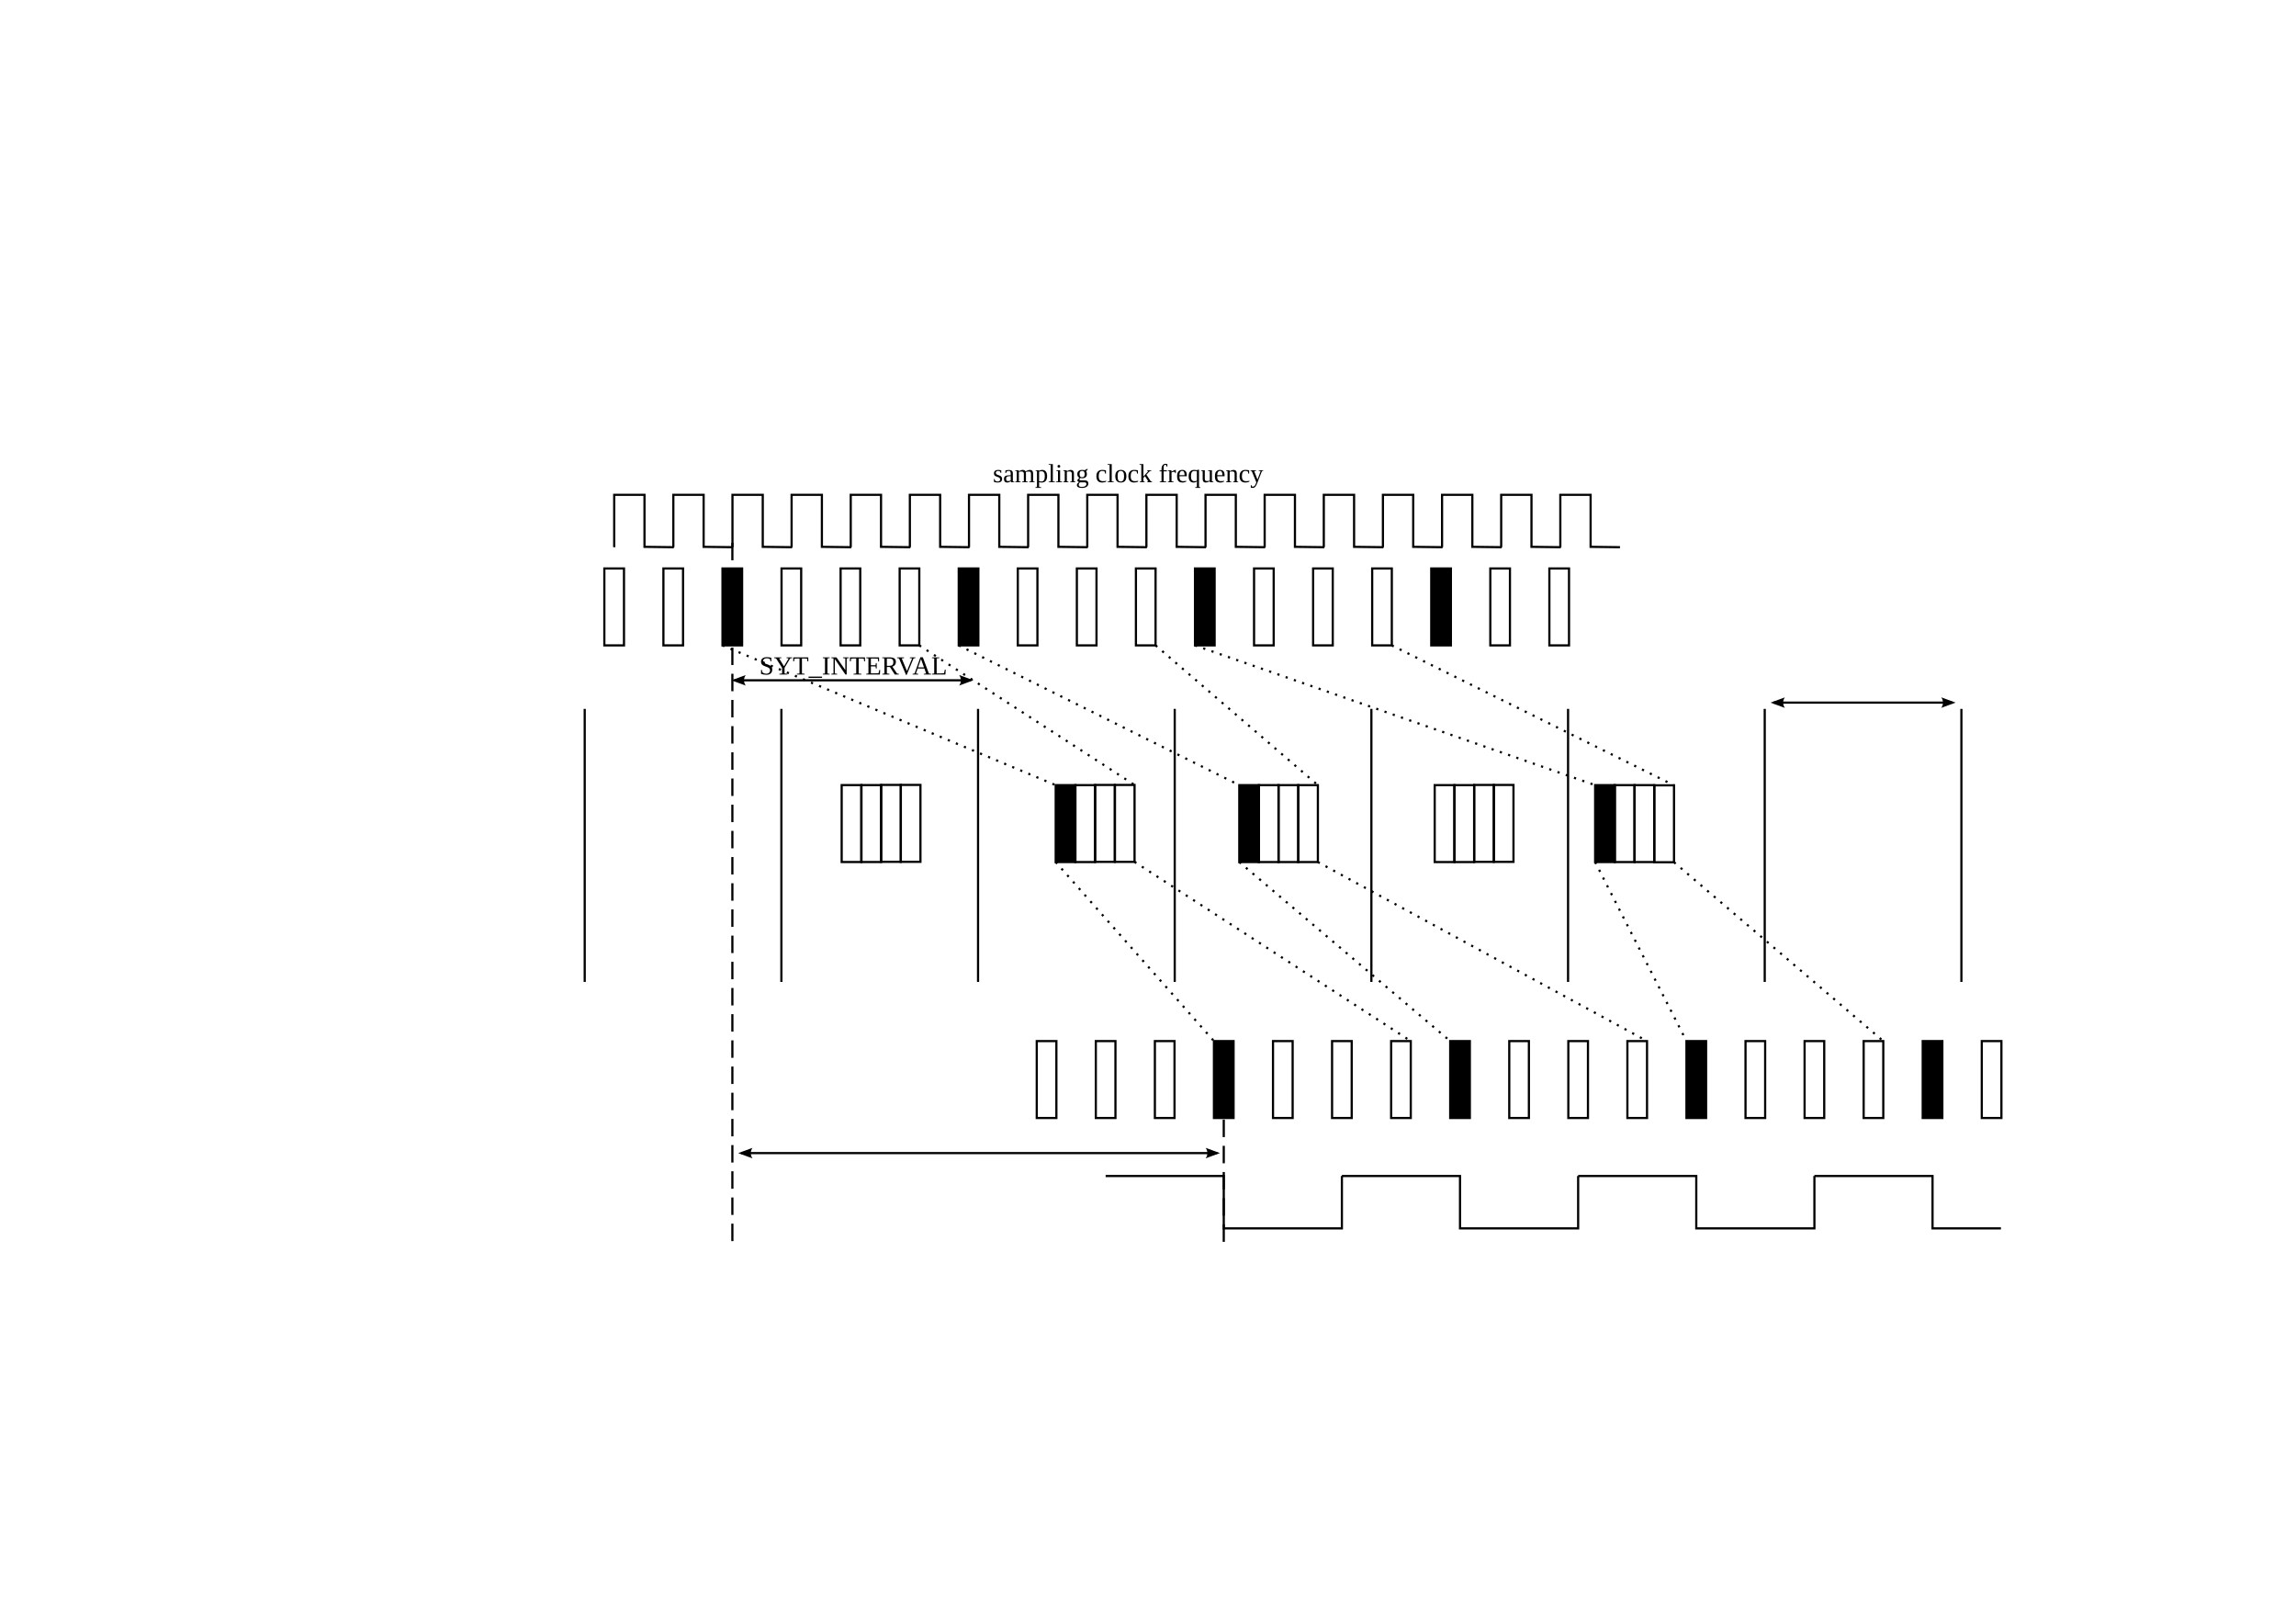
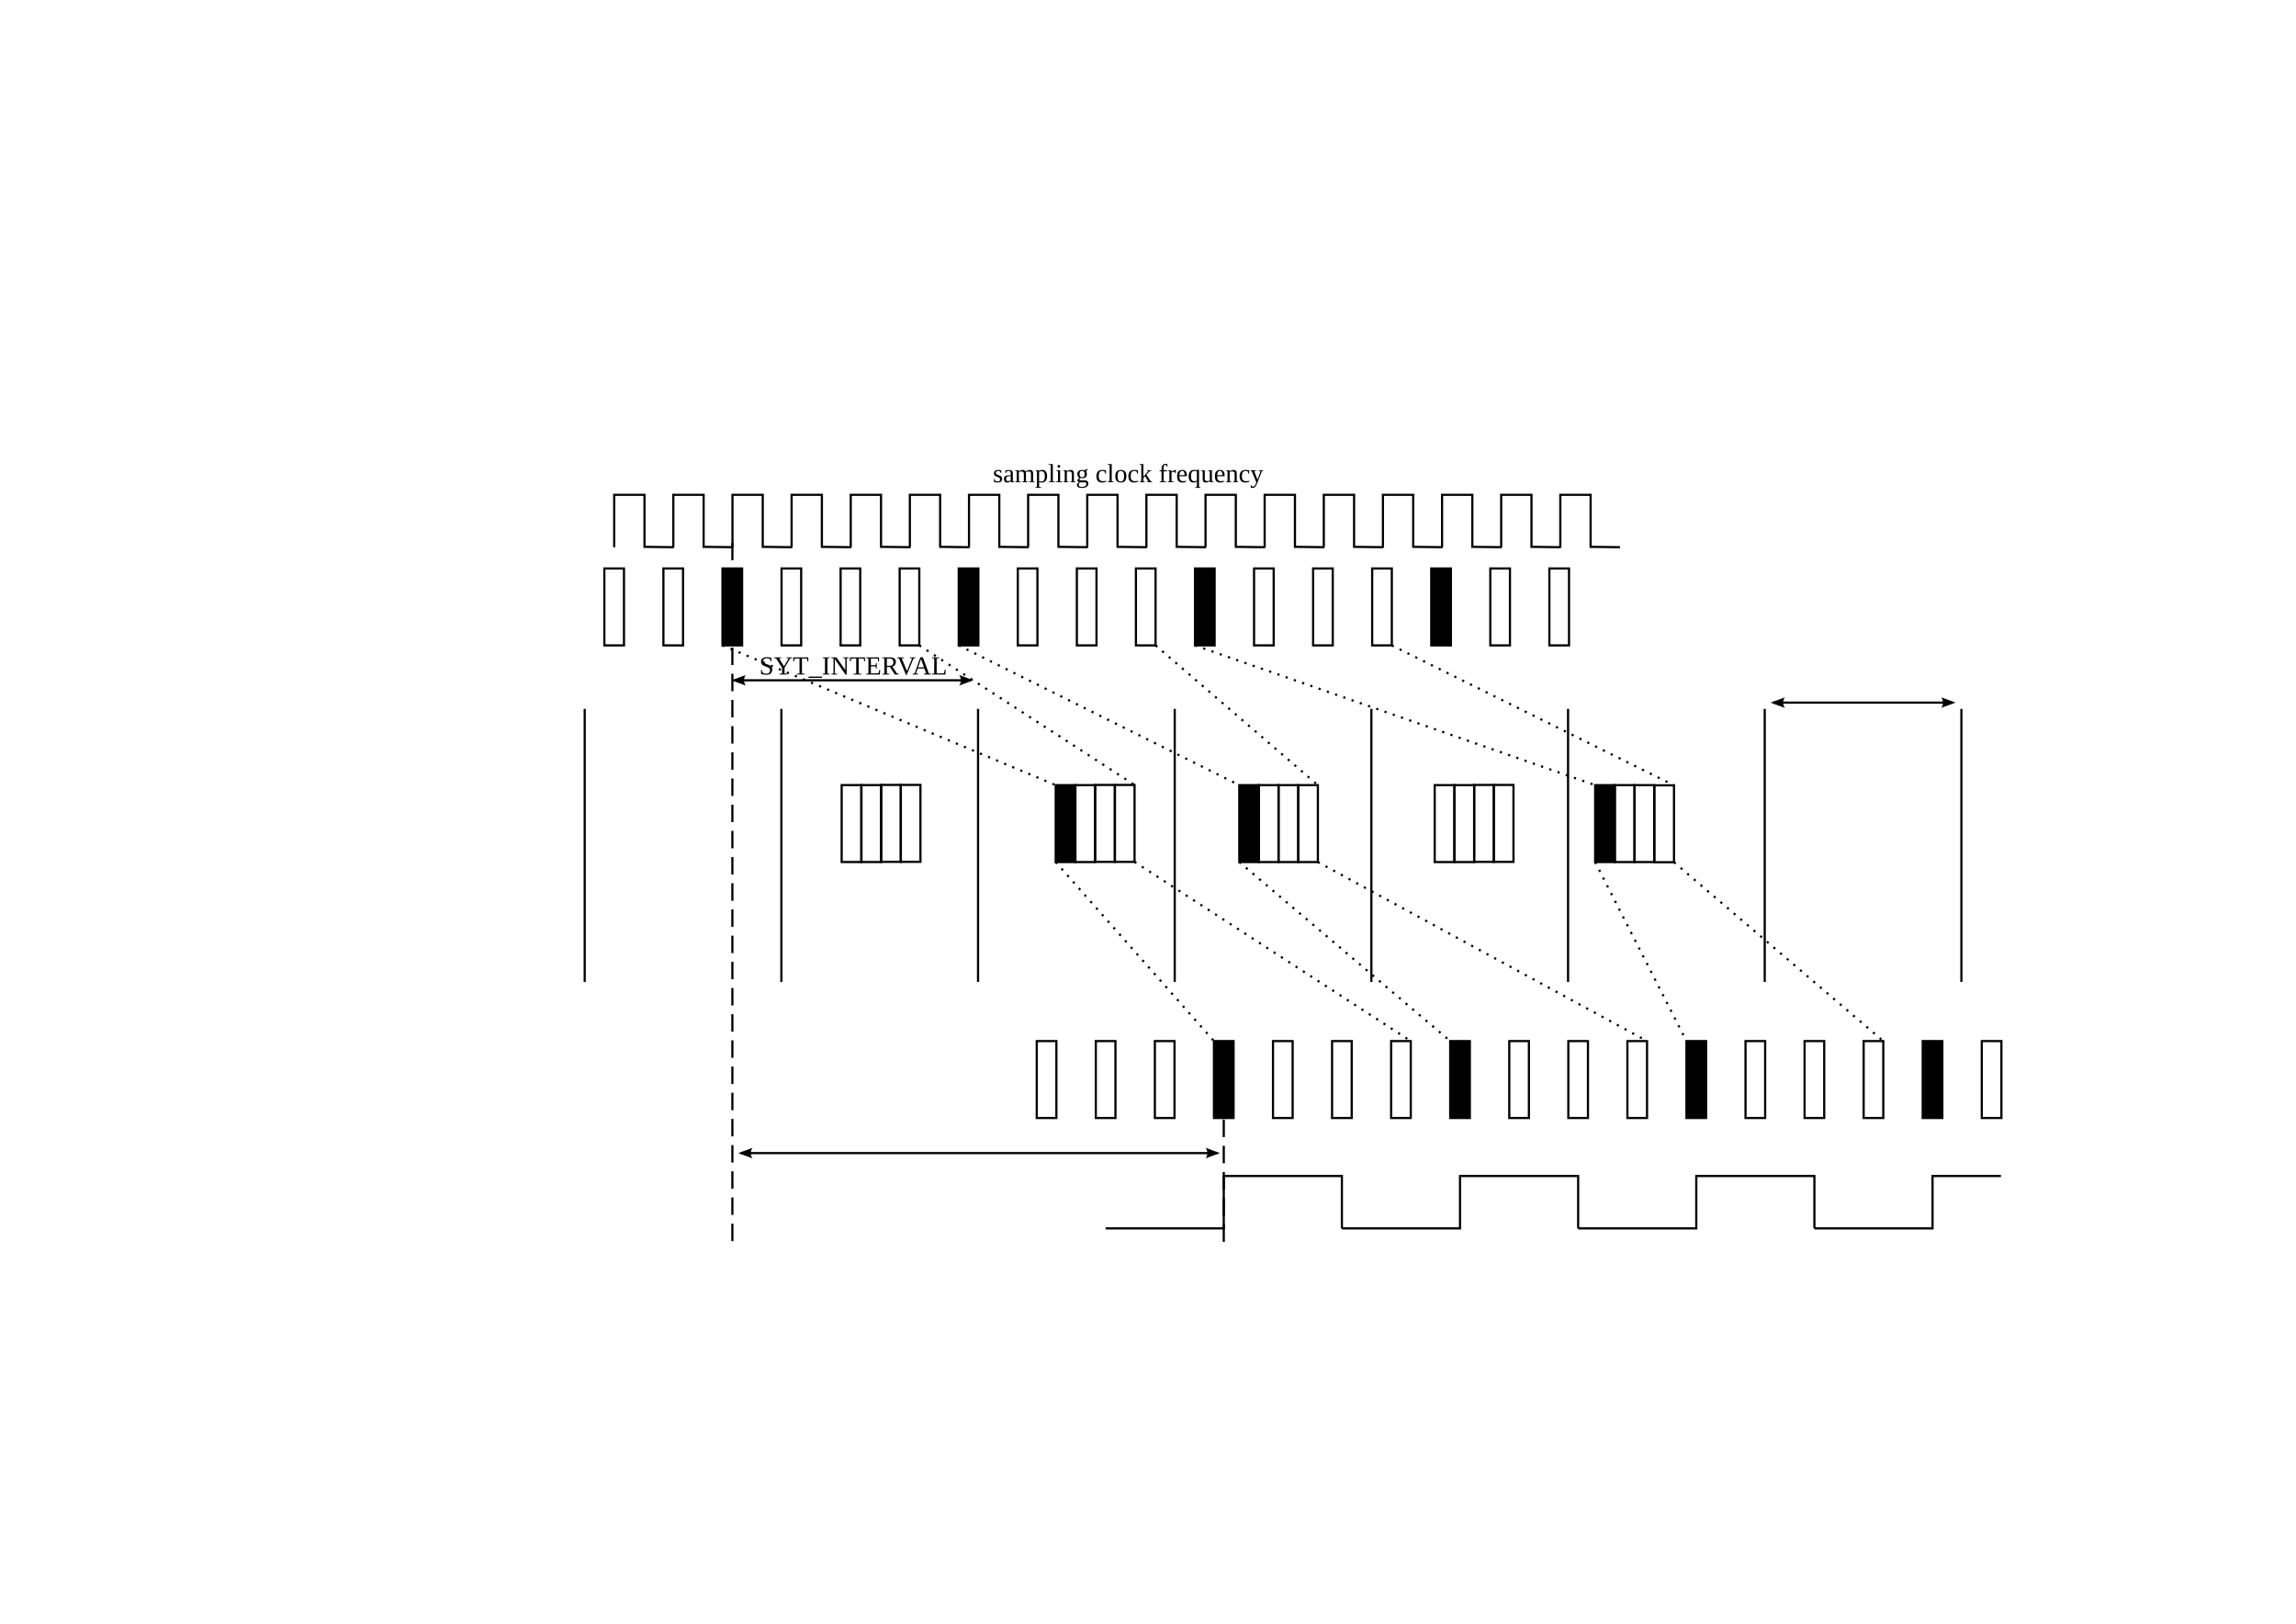
<svg xmlns="http://www.w3.org/2000/svg" width="1052.362" height="744.094" id="svg2" version="1.1">
  <defs id="defs4">
    <marker orient="auto" refY="0.0" refX="0.0" id="Arrow2Mend" style="overflow:visible;">
      <path id="path4602" style="fill-rule:evenodd;stroke-width:0.625;stroke-linejoin:round;" d="M 8.719,4.034 L -2.207,0.016 L 8.719,-4.002 C 6.973,-1.63 6.983,1.616 8.719,4.034 z " transform="scale(0.6) rotate(180) translate(0,0)" />
    </marker>
    <marker orient="auto" refY="0.0" refX="0.0" id="Arrow2Send" style="overflow:visible;">
      <path id="path4608" style="fill-rule:evenodd;stroke-width:0.625;stroke-linejoin:round;" d="M 8.719,4.034 L -2.207,0.016 L 8.719,-4.002 C 6.973,-1.63 6.983,1.616 8.719,4.034 z " transform="scale(0.3) rotate(180) translate(-2.3,0)" />
    </marker>
    <marker orient="auto" refY="0.0" refX="0.0" id="Arrow2Mstart" style="overflow:visible">
      <path id="path4599" style="fill-rule:evenodd;stroke-width:0.625;stroke-linejoin:round" d="M 8.719,4.034 L -2.207,0.016 L 8.719,-4.002 C 6.973,-1.63 6.983,1.616 8.719,4.034 z " transform="scale(0.6) translate(0,0)" />
    </marker>
    <marker orient="auto" refY="0.0" refX="0.0" id="Arrow1Lstart" style="overflow:visible">
      <path id="path4575" d="M 0.0,0.0 L 5.0,-5.0 L -12.5,0.0 L 5.0,5.0 L 0.0,0.0 z " style="fill-rule:evenodd;stroke:#000000;stroke-width:1.0pt" transform="scale(0.8) translate(12.5,0)" />
    </marker>
    <marker orient="auto" refY="0" refX="0" id="Arrow2Mstart-7" style="overflow:visible">
      <path id="path4599-6" style="fill-rule:evenodd;stroke-width:0.625;stroke-linejoin:round" d="M 8.719,4.034 -2.207,0.016 8.719,-4.002 c -1.745,2.372 -1.735,5.617 -6e-7,8.035 z" transform="scale(0.6,0.6)" />
    </marker>
    <marker orient="auto" refY="0" refX="0" id="Arrow2Mend-9" style="overflow:visible">
      <path id="path4602-0" style="fill-rule:evenodd;stroke-width:0.625;stroke-linejoin:round" d="M 8.719,4.034 -2.207,0.016 8.719,-4.002 c -1.745,2.372 -1.735,5.617 -6e-7,8.035 z" transform="scale(-0.6,-0.6)" />
    </marker>
  </defs>
  <g id="layer2" style="display:inline">
    <path style="fill:none;stroke:#000000;stroke-width:1px;stroke-linecap:butt;stroke-linejoin:miter;stroke-opacity:1" d="m 268,324.859 0,125.128" id="path3819" />
    <path style="fill:none;stroke:#000000;stroke-width:1px;stroke-linecap:butt;stroke-linejoin:miter;stroke-opacity:1" d="m 899,324.859 0,125.128" id="path3819-2" />
    <path style="fill:none;stroke:#000000;stroke-width:1px;stroke-linecap:butt;stroke-linejoin:miter;stroke-opacity:1" d="m 358.143,324.859 0,125.128" id="path3819-1" />
    <path style="fill:none;stroke:#000000;stroke-width:1px;stroke-linecap:butt;stroke-linejoin:miter;stroke-opacity:1" d="m 448.286,324.859 0,125.128" id="path3819-4" />
    <path style="fill:none;stroke:#000000;stroke-width:1px;stroke-linecap:butt;stroke-linejoin:miter;stroke-opacity:1" d="m 538.429,324.859 0,125.128" id="path3819-7" />
    <path style="fill:none;stroke:#000000;stroke-width:1px;stroke-linecap:butt;stroke-linejoin:miter;stroke-opacity:1" d="m 628.571,324.859 0,125.128" id="path3819-42" />
    <path style="fill:none;stroke:#000000;stroke-width:1px;stroke-linecap:butt;stroke-linejoin:miter;stroke-opacity:1" d="m 718.714,324.859 0,125.128" id="path3819-48" />
    <path style="fill:none;stroke:#000000;stroke-width:1px;stroke-linecap:butt;stroke-linejoin:miter;stroke-opacity:1" d="m 808.857,324.859 0,125.128" id="path3819-78" />
    <flowRoot xml:space="preserve" id="flowRoot5697" style="font-size:12px;font-style:normal;font-variant:normal;font-weight:normal;font-stretch:normal;text-align:start;line-height:125%;letter-spacing:0px;word-spacing:0px;writing-mode:lr-tb;text-anchor:start;fill:#000000;fill-opacity:1;stroke:none;font-family:Times New Roman;-inkscape-font-specification:Times New Roman" transform="translate(10.75253,-58.90567)">
      <flowRegion id="flowRegion5699">
        <rect id="rect5701" width="57.983" height="20.27" x="645.824" y="402.798" style="font-family:Times New Roman;-inkscape-font-specification:Times New Roman" />
      </flowRegion>
      <flowPara id="flowPara5703">No Info</flowPara>
    </flowRoot>
    <path style="fill:none;stroke:#000000;stroke-width:1px;stroke-linecap:butt;stroke-linejoin:miter;stroke-opacity:1;marker-start:url(#Arrow2Mstart-7);marker-end:url(#Arrow2Mend-9)" d="m 812.857,321.987 82.143,0" id="path6167" />
    <flowRoot xml:space="preserve" id="flowRoot6937" style="font-size:12px;font-style:normal;font-variant:normal;font-weight:normal;font-stretch:normal;text-align:start;line-height:125%;letter-spacing:0px;word-spacing:0px;writing-mode:lr-tb;text-anchor:start;fill:#000000;fill-opacity:1;stroke:none;font-family:Times New Roman;-inkscape-font-specification:Times New Roman" transform="translate(7.42809,1.414214)">
      <flowRegion id="flowRegion6939">
        <rect id="rect6941" width="141.893" height="18.62" x="804.923" y="301.446" style="font-family:Times New Roman;-inkscape-font-specification:Times New Roman" />
      </flowRegion>
      <flowPara id="flowPara6943">isochronous cycle</flowPara>
    </flowRoot>
    <flowRoot xml:space="preserve" id="flowRoot5697-8" style="font-size:12px;font-style:normal;font-variant:normal;font-weight:normal;font-stretch:normal;text-align:start;line-height:125%;letter-spacing:0px;word-spacing:0px;writing-mode:lr-tb;text-anchor:start;fill:#000000;fill-opacity:1;stroke:none;display:inline;font-family:Times New Roman;-inkscape-font-specification:Times New Roman" transform="translate(-261.0616,-58.92341)">
      <flowRegion id="flowRegion5699-8">
        <rect id="rect5701-1" width="57.983" height="20.27" x="645.824" y="402.798" style="font-family:Times New Roman;-inkscape-font-specification:Times New Roman" />
      </flowRegion>
      <flowPara id="flowPara5703-2">No Info</flowPara>
    </flowRoot>
    <rect style="fill:none;stroke:#000000;stroke-width:1;stroke-miterlimit:4;stroke-opacity:1;stroke-dasharray:none;display:inline" id="rect3901-86-1-8" width="9" height="35.25" x="385.774" y="359.785" />
    <rect style="fill:none;stroke:#000000;stroke-width:1;stroke-miterlimit:4;stroke-opacity:1;stroke-dasharray:none;display:inline" id="rect3901-86-85-8" width="9" height="35.25" x="394.847" y="359.785" />
    <rect style="fill:none;stroke:#000000;stroke-width:1;stroke-miterlimit:4;stroke-opacity:1;stroke-dasharray:none;display:inline" id="rect3901-86-87-9" width="9" height="35.25" x="403.882" y="359.702" />
    <rect style="fill:none;stroke:#000000;stroke-width:1;stroke-miterlimit:4;stroke-opacity:1;stroke-dasharray:none;display:inline" id="rect3901-86-66-48-9" width="9" height="35.25" x="412.882" y="359.702" />
    <flowRoot xml:space="preserve" id="flowRoot7370-6" style="font-size:12px;font-style:normal;font-variant:normal;font-weight:normal;font-stretch:normal;text-align:start;line-height:125%;letter-spacing:0px;word-spacing:0px;writing-mode:lr-tb;text-anchor:start;fill:#000000;fill-opacity:1;stroke:none;display:inline;font-family:Times New Roman;-inkscape-font-specification:Times New Roman" transform="translate(-275.4307,-5.197785)">
      <flowRegion id="flowRegion7372-1">
        <rect id="rect7374-5" width="61.283" height="16.971" x="654.309" y="401.855" style="font-family:Times New Roman;-inkscape-font-specification:Times New Roman" />
      </flowRegion>
      <flowPara id="flowPara7376-7">NO-DATA</flowPara>
    </flowRoot>
  </g>
  <g id="layer4" style="display:inline">
    <rect style="fill:#000000;stroke:#000000;stroke-width:1;stroke-miterlimit:4;stroke-opacity:1;stroke-dasharray:none;display:inline" id="rect3901-86-2" width="9" height="35.25" x="483.875" y="359.803" />
    <rect style="fill:none;stroke:#000000;stroke-width:1;stroke-miterlimit:4;stroke-opacity:1;stroke-dasharray:none;display:inline" id="rect3901-86-5" width="9" height="35.25" x="492.896" y="359.803" />
    <rect style="fill:none;stroke:#000000;stroke-width:1;stroke-miterlimit:4;stroke-opacity:1;stroke-dasharray:none;display:inline" id="rect3901-86-3" width="9" height="35.25" x="501.967" y="359.719" />
    <rect style="fill:none;stroke:#000000;stroke-width:1;stroke-miterlimit:4;stroke-opacity:1;stroke-dasharray:none;display:inline" id="rect3901-86-8" width="9" height="35.25" x="511.019" y="359.719" />
    <rect style="fill:#000000;stroke:#000000;stroke-width:1;stroke-miterlimit:4;stroke-opacity:1;stroke-dasharray:none;display:inline" id="rect3901-86-66" width="9" height="35.25" x="568.021" y="359.803" />
    <rect style="fill:none;stroke:#000000;stroke-width:1;stroke-miterlimit:4;stroke-opacity:1;stroke-dasharray:none;display:inline" id="rect3901-86-86" width="9" height="35.25" x="576.98" y="359.803" />
    <rect style="fill:none;stroke:#000000;stroke-width:1;stroke-miterlimit:4;stroke-opacity:1;stroke-dasharray:none;display:inline" id="rect3901-86-34" width="9" height="35.25" x="586.046" y="359.803" />
    <rect style="fill:none;stroke:#000000;stroke-width:1;stroke-miterlimit:4;stroke-opacity:1;stroke-dasharray:none;display:inline" id="rect3901-86-1" width="9" height="35.25" x="657.588" y="359.803" />
    <rect style="fill:none;stroke:#000000;stroke-width:1;stroke-miterlimit:4;stroke-opacity:1;stroke-dasharray:none;display:inline" id="rect3901-86-85" width="9" height="35.25" x="666.661" y="359.803" />
    <rect style="fill:none;stroke:#000000;stroke-width:1;stroke-miterlimit:4;stroke-opacity:1;stroke-dasharray:none;display:inline" id="rect3901-86-87" width="9" height="35.25" x="675.696" y="359.719" />
    <rect style="fill:#000000;stroke:#000000;stroke-width:1;stroke-miterlimit:4;stroke-opacity:1;stroke-dasharray:none;display:inline" id="rect3901-86-45" width="9" height="35.25" x="731.127" y="359.803" />
    <rect style="fill:none;stroke:#000000;stroke-width:1;stroke-miterlimit:4;stroke-opacity:1;stroke-dasharray:none;display:inline" id="rect3901-86-26" width="9" height="35.25" x="740.164" y="359.803" />
    <rect style="fill:none;stroke:#000000;stroke-width:1;stroke-miterlimit:4;stroke-opacity:1;stroke-dasharray:none;display:inline" id="rect3901-86-39" width="9" height="35.25" x="749.192" y="359.803" />
    <rect style="fill:none;stroke:#000000;stroke-width:1;stroke-miterlimit:4;stroke-opacity:1;stroke-dasharray:none;display:inline" id="rect3901-86-68" width="9" height="35.25" x="758.275" y="359.886" />
    <path style="fill:none;stroke:#000000;stroke-width:1;stroke-linecap:butt;stroke-linejoin:miter;stroke-miterlimit:4;stroke-opacity:1;stroke-dasharray:1, 3;stroke-dashoffset:0" d="M 331.144,295.761 483.875,359.803" id="path5585" />
    <path style="fill:none;stroke:#000000;stroke-width:1;stroke-linecap:butt;stroke-linejoin:miter;stroke-miterlimit:4;stroke-opacity:1;stroke-dasharray:1, 3;stroke-dashoffset:0" d="m 421.359,295.761 98.66,63.958" id="path5587" />
    <path style="fill:none;stroke:#000000;stroke-width:1;stroke-linecap:butt;stroke-linejoin:miter;stroke-miterlimit:4;stroke-opacity:1;stroke-dasharray:1, 3;stroke-dashoffset:0" d="M 439.431,295.761 568.021,359.803" id="path5589" />
    <path style="fill:none;stroke:#000000;stroke-width:1;stroke-linecap:butt;stroke-linejoin:miter;stroke-miterlimit:4;stroke-opacity:1;stroke-dasharray:1, 3;stroke-dashoffset:0" d="m 529.647,295.761 74.4,64.042" id="path5591" />
    <path style="fill:none;stroke:#000000;stroke-width:1;stroke-linecap:butt;stroke-linejoin:miter;stroke-miterlimit:4;stroke-opacity:1;stroke-dasharray:1, 3;stroke-dashoffset:0" d="M 547.718,295.761 731.127,359.803" id="path5597" />
    <path style="fill:none;stroke:#000000;stroke-width:1;stroke-linecap:butt;stroke-linejoin:miter;stroke-miterlimit:4;stroke-opacity:1;stroke-dasharray:1, 3;stroke-dashoffset:0" d="m 637.934,295.761 129.341,64.125" id="path5599" />
    <path style="fill:none;stroke:#000000;stroke-width:1;stroke-linecap:butt;stroke-linejoin:miter;stroke-miterlimit:4;stroke-opacity:1;stroke-dasharray:1, 3;stroke-dashoffset:0" d="m 483.875,395.053 72.53,82.044" id="path5605" />
    <path style="fill:none;stroke:#000000;stroke-width:1;stroke-linecap:butt;stroke-linejoin:miter;stroke-miterlimit:4;stroke-opacity:1;stroke-dasharray:1, 3;stroke-dashoffset:0" d="m 520.019,394.969 126.602,82.127" id="path5607" />
    <path style="fill:none;stroke:#000000;stroke-width:1;stroke-linecap:butt;stroke-linejoin:miter;stroke-miterlimit:4;stroke-opacity:1;stroke-dasharray:1, 3;stroke-dashoffset:0" d="m 568.021,395.053 96.672,82.044" id="path5609" />
    <path style="fill:none;stroke:#000000;stroke-width:1;stroke-linecap:butt;stroke-linejoin:miter;stroke-miterlimit:4;stroke-opacity:1;stroke-dasharray:1, 3;stroke-dashoffset:0" d="m 604.046,395.053 150.862,82.044" id="path5611" />
    <path style="fill:none;stroke:#000000;stroke-width:1;stroke-linecap:butt;stroke-linejoin:miter;stroke-miterlimit:4;stroke-opacity:1;stroke-dasharray:1, 3;stroke-dashoffset:0" d="m 731.127,395.053 41.853,82.044" id="path5617" />
    <path style="fill:none;stroke:#000000;stroke-width:1;stroke-linecap:butt;stroke-linejoin:miter;stroke-miterlimit:4;stroke-opacity:1;stroke-dasharray:1, 3;stroke-dashoffset:0" d="m 767.275,395.136 95.92,81.96" id="path5619" />
    <rect style="fill:none;stroke:#000000;stroke-width:1;stroke-miterlimit:4;stroke-opacity:1;stroke-dasharray:none;display:inline" id="rect3901-86-66-4" width="9" height="35.25" x="595.046" y="359.803" />
    <rect style="fill:none;stroke:#000000;stroke-width:1;stroke-miterlimit:4;stroke-opacity:1;stroke-dasharray:none;display:inline" id="rect3901-86-66-48" width="9" height="35.25" x="684.696" y="359.719" />
    <flowRoot xml:space="preserve" id="flowRoot7370" style="font-size:12px;font-style:normal;font-variant:normal;font-weight:normal;font-stretch:normal;text-align:start;line-height:125%;letter-spacing:0px;word-spacing:0px;writing-mode:lr-tb;text-anchor:start;fill:#000000;fill-opacity:1;stroke:none;font-family:Times New Roman;-inkscape-font-specification:Times New Roman" transform="translate(-3.616603,-5.180049)">
      <flowRegion id="flowRegion7372">
        <rect id="rect7374" width="61.283" height="16.971" x="654.309" y="401.855" style="font-family:Times New Roman;-inkscape-font-specification:Times New Roman" />
      </flowRegion>
      <flowPara id="flowPara7376">NO-DATA</flowPara>
    </flowRoot>
  </g>
  <g id="layer3" style="display:inline">
    <rect style="fill:none;stroke:#000000;stroke-width:1;stroke-miterlimit:4;stroke-opacity:1;stroke-dasharray:none" id="rect3901" width="9" height="35.25" x="277" y="260.511" />
    <rect style="fill:none;stroke:#000000;stroke-width:1;stroke-miterlimit:4;stroke-opacity:1;stroke-dasharray:none" id="rect3901-4" width="9" height="35.25" x="710.149" y="260.511" />
    <rect style="fill:none;stroke:#000000;stroke-width:1;stroke-miterlimit:4;stroke-opacity:1;stroke-dasharray:none" id="rect3901-3" width="9" height="35.25" x="304.072" y="260.511" />
    <rect style="fill:#000000;stroke:#000000;stroke-width:1;stroke-miterlimit:4;stroke-opacity:1;stroke-dasharray:none" id="rect3901-2" width="9" height="35.25" x="331.144" y="260.511" />
    <rect style="fill:none;stroke:#000000;stroke-width:1;stroke-miterlimit:4;stroke-opacity:1;stroke-dasharray:none" id="rect3901-1" width="9" height="35.25" x="358.216" y="260.511" />
    <rect style="fill:none;stroke:#000000;stroke-width:1;stroke-miterlimit:4;stroke-opacity:1;stroke-dasharray:none" id="rect3901-39" width="9" height="35.25" x="385.287" y="260.511" />
    <rect style="fill:none;stroke:#000000;stroke-width:1;stroke-miterlimit:4;stroke-opacity:1;stroke-dasharray:none" id="rect3901-36" width="9" height="35.25" x="412.359" y="260.511" />
    <rect style="fill:#000000;stroke:#000000;stroke-width:1;stroke-miterlimit:4;stroke-opacity:1;stroke-dasharray:none" id="rect3901-5" width="9" height="35.25" x="439.431" y="260.511" />
    <rect style="fill:none;stroke:#000000;stroke-width:1;stroke-miterlimit:4;stroke-opacity:1;stroke-dasharray:none" id="rect3901-392" width="9" height="35.25" x="466.503" y="260.511" />
    <rect style="fill:none;stroke:#000000;stroke-width:1;stroke-miterlimit:4;stroke-opacity:1;stroke-dasharray:none" id="rect3901-8" width="9" height="35.25" x="493.575" y="260.511" />
    <rect style="fill:none;stroke:#000000;stroke-width:1;stroke-miterlimit:4;stroke-opacity:1;stroke-dasharray:none" id="rect3901-9" width="9" height="35.25" x="520.647" y="260.511" />
    <rect style="fill:#000000;stroke:#000000;stroke-width:1;stroke-miterlimit:4;stroke-opacity:1;stroke-dasharray:none" id="rect3901-93" width="9" height="35.25" x="547.718" y="260.511" />
    <rect style="fill:none;stroke:#000000;stroke-width:1;stroke-miterlimit:4;stroke-opacity:1;stroke-dasharray:none" id="rect3901-44" width="9" height="35.25" x="574.79" y="260.511" />
    <rect style="fill:none;stroke:#000000;stroke-width:1;stroke-miterlimit:4;stroke-opacity:1;stroke-dasharray:none" id="rect3901-99" width="9" height="35.25" x="601.862" y="260.511" />
    <rect style="fill:none;stroke:#000000;stroke-width:1;stroke-miterlimit:4;stroke-opacity:1;stroke-dasharray:none" id="rect3901-31" width="9" height="35.25" x="628.934" y="260.511" />
    <rect style="fill:#000000;stroke:#000000;stroke-width:1;stroke-miterlimit:4;stroke-opacity:1;stroke-dasharray:none" id="rect3901-0" width="9" height="35.25" x="656.006" y="260.511" />
    <rect style="fill:none;stroke:#000000;stroke-width:1;stroke-miterlimit:4;stroke-opacity:1;stroke-dasharray:none" id="rect3901-08" width="9" height="35.25" x="683.078" y="260.511" />
    <rect style="fill:none;stroke:#000000;stroke-width:1;stroke-miterlimit:4;stroke-opacity:1;stroke-dasharray:none" id="rect3901-7" width="9" height="35.25" x="475.19" y="477.096" />
    <rect style="fill:none;stroke:#000000;stroke-width:1;stroke-miterlimit:4;stroke-opacity:1;stroke-dasharray:none" id="rect3901-4-4" width="9" height="35.25" x="908.339" y="477.096" />
    <rect style="fill:none;stroke:#000000;stroke-width:1;stroke-miterlimit:4;stroke-opacity:1;stroke-dasharray:none" id="rect3901-3-5" width="9" height="35.25" x="502.262" y="477.096" />
    <rect style="fill:none;stroke:#000000;stroke-width:1;stroke-miterlimit:4;stroke-opacity:1;stroke-dasharray:none" id="rect3901-2-5" width="9" height="35.25" x="529.333" y="477.096" />
    <rect style="fill:#000000;stroke:#000000;stroke-width:1;stroke-miterlimit:4;stroke-opacity:1;stroke-dasharray:none" id="rect3901-1-1" width="9" height="35.25" x="556.405" y="477.096" />
    <rect style="fill:none;stroke:#000000;stroke-width:1;stroke-miterlimit:4;stroke-opacity:1;stroke-dasharray:none" id="rect3901-39-5" width="9" height="35.25" x="583.477" y="477.096" />
    <rect style="fill:none;stroke:#000000;stroke-width:1;stroke-miterlimit:4;stroke-opacity:1;stroke-dasharray:none" id="rect3901-36-9" width="9" height="35.25" x="610.549" y="477.096" />
    <rect style="fill:none;stroke:#000000;stroke-width:1;stroke-miterlimit:4;stroke-opacity:1;stroke-dasharray:none" id="rect3901-5-6" width="9" height="35.25" x="637.621" y="477.096" />
    <rect style="fill:#000000;stroke:#000000;stroke-width:1;stroke-miterlimit:4;stroke-opacity:1;stroke-dasharray:none" id="rect3901-392-7" width="9" height="35.25" x="664.693" y="477.096" />
    <rect style="fill:none;stroke:#000000;stroke-width:1;stroke-miterlimit:4;stroke-opacity:1;stroke-dasharray:none" id="rect3901-8-3" width="9" height="35.25" x="691.764" y="477.096" />
    <rect style="fill:none;stroke:#000000;stroke-width:1;stroke-miterlimit:4;stroke-opacity:1;stroke-dasharray:none" id="rect3901-9-2" width="9" height="35.25" x="718.836" y="477.096" />
    <rect style="fill:none;stroke:#000000;stroke-width:1;stroke-miterlimit:4;stroke-opacity:1;stroke-dasharray:none" id="rect3901-93-8" width="9" height="35.25" x="745.908" y="477.096" />
    <rect style="fill:#000000;stroke:#000000;stroke-width:1;stroke-miterlimit:4;stroke-opacity:1;stroke-dasharray:none" id="rect3901-44-6" width="9" height="35.25" x="772.98" y="477.096" />
    <rect style="fill:none;stroke:#000000;stroke-width:1;stroke-miterlimit:4;stroke-opacity:1;stroke-dasharray:none" id="rect3901-99-0" width="9" height="35.25" x="800.052" y="477.096" />
    <rect style="fill:none;stroke:#000000;stroke-width:1;stroke-miterlimit:4;stroke-opacity:1;stroke-dasharray:none" id="rect3901-31-3" width="9" height="35.25" x="827.124" y="477.096" />
    <rect style="fill:none;stroke:#000000;stroke-width:1;stroke-miterlimit:4;stroke-opacity:1;stroke-dasharray:none" id="rect3901-0-0" width="9" height="35.25" x="854.196" y="477.096" />
    <rect style="fill:#000000;stroke:#000000;stroke-width:1;stroke-miterlimit:4;stroke-opacity:1;stroke-dasharray:none" id="rect3901-08-9" width="9" height="35.25" x="881.267" y="477.096" />
  </g>
  <g id="layer5">
    <path d="m 715.167,250.769 0,-24.007 13.883,0 0,23.836 13.451,0.171 m -54.437,0 0,-24.007 13.883,0 0,23.836 13.451,0.171 m -54.437,0 0,-24.007 13.883,0 0,23.836 13.451,0.171 m -54.437,0 0,-24.007 13.883,0 0,23.836 13.451,0.171 m -54.437,0 0,-24.007 13.883,0 0,23.836 13.451,0.171 m -54.437,0 0,-24.007 13.883,0 0,23.836 13.451,0.171 m -54.437,0 0,-24.007 13.883,0 0,23.836 13.451,0.171 m -54.437,0 0,-24.007 13.883,0 0,23.836 13.451,0.171 m -54.437,0 0,-24.007 13.883,0 0,23.836 13.451,0.171 m -54.437,0 0,-24.007 13.883,0 0,23.836 13.451,0.171 m -54.437,0 0,-24.007 13.883,0 0,23.836 13.451,0.171 m -54.437,0 0,-24.007 13.883,0 0,23.836 13.451,0.171 m -54.437,0 0,-24.007 13.883,0 0,23.836 13.451,0.171 m -54.437,0 0,-24.007 13.883,0 0,23.836 13.451,0.171 m -54.437,0 0,-24.007 13.883,0 0,23.836 13.451,0.171 m -54.437,0 0,-24.007 13.883,0 0,23.836 13.451,0.171 m -54.437,0 0,-24.007 13.883,0 0,23.836 13.451,0.171" style="fill:none;stroke:#000000;stroke-width:1;stroke-linecap:butt;stroke-linejoin:miter;stroke-miterlimit:4;stroke-opacity:1;stroke-dasharray:none;display:inline" id="path4255-53" />
  </g>
  <g id="layer6">
    <path style="fill:none;stroke:#000000;stroke-width:1px;stroke-linecap:butt;stroke-linejoin:miter;stroke-opacity:1;marker-start:url(#Arrow2Mstart);marker-end:url(#Arrow2Mend);display:inline" d="m 336.572,311.761 108.287,0" id="path4569" />
    <text xml:space="preserve" style="font-size:12px;font-style:normal;font-variant:normal;font-weight:normal;font-stretch:normal;text-align:start;line-height:125%;letter-spacing:0px;word-spacing:0px;writing-mode:lr-tb;text-anchor:start;fill:#000000;fill-opacity:1;stroke:none;font-family:Times New Roman;-inkscape-font-specification:Times New Roman" x="348.014" y="309.109" id="text6127">
      <tspan id="tspan6129" x="348.014" y="309.109">SYT_INTERVAL</tspan>
    </text>
    <text xml:space="preserve" style="font-size:12px;font-style:normal;font-variant:normal;font-weight:normal;font-stretch:normal;text-align:start;line-height:125%;letter-spacing:0px;word-spacing:0px;writing-mode:lr-tb;text-anchor:start;fill:#000000;fill-opacity:1;stroke:none;font-family:Times New Roman;-inkscape-font-specification:Times New Roman" x="455.078" y="221.004" id="text6131">
      <tspan id="tspan6133" x="455.078" y="221.004">sampling clock frequency</tspan>
    </text>
    <flowRoot xml:space="preserve" id="flowRoot6135" style="font-size:12px;font-style:normal;font-variant:normal;font-weight:normal;font-stretch:normal;text-align:start;line-height:125%;letter-spacing:0px;word-spacing:0px;writing-mode:lr-tb;text-anchor:start;fill:#000000;fill-opacity:1;stroke:none;font-family:Times New Roman;-inkscape-font-specification:Times New Roman" transform="translate(-20.82843,1.885618)">
      <flowRegion id="flowRegion6137">
        <rect id="rect6139" width="140.667" height="20" x="747.333" y="268.761" style="font-family:Times New Roman;-inkscape-font-specification:Times New Roman" />
      </flowRegion>
      <flowPara id="flowPara6141">events in transmitter</flowPara>
    </flowRoot>
    <flowRoot xml:space="preserve" id="flowRoot6143" style="font-size:12px;font-style:normal;font-variant:normal;font-weight:normal;font-stretch:normal;text-align:start;line-height:125%;letter-spacing:0px;word-spacing:0px;writing-mode:lr-tb;text-anchor:start;fill:#000000;fill-opacity:1;stroke:none;font-family:Times New Roman;-inkscape-font-specification:Times New Roman" transform="translate(43.22751,6.915256)">
      <flowRegion id="flowRegion6145">
        <rect id="rect6147" width="113.333" height="22" x="337.333" y="479.428" style="font-family:Times New Roman;-inkscape-font-specification:Times New Roman" />
      </flowRegion>
      <flowPara id="flowPara6149">events in receiver</flowPara>
    </flowRoot>
    <flowRoot xml:space="preserve" id="flowRoot6151" style="font-size:12px;font-style:normal;font-variant:normal;font-weight:normal;font-stretch:normal;text-align:start;line-height:125%;letter-spacing:0px;word-spacing:0px;writing-mode:lr-tb;text-anchor:start;fill:#000000;fill-opacity:1;stroke:none;font-family:Times New Roman;-inkscape-font-specification:Times New Roman" transform="translate(-15.65685,6.471405)">
      <flowRegion id="flowRegion6153">
        <rect id="rect6155" width="233.333" height="57.333" x="787.333" y="362.094" style="font-family:Times New Roman;-inkscape-font-specification:Times New Roman" />
      </flowRegion>
      <flowPara id="flowPara6157">isochronous packets</flowPara>
    </flowRoot>
  </g>
  <g id="layer7">
-     <path id="path5652-6" style="fill:none;stroke:#000000;stroke-width:1px;stroke-linecap:butt;stroke-linejoin:miter;stroke-opacity:1" d="m 506.762,538.929 54.144,0 0,24 54.144,0 -5e-5,-24 m 0,0 54.144,0 0,24 54.144,0 -5e-5,-24 m 0,0 54.144,0 0,24 54.144,0 -5e-5,-24 m 0,0 54.144,0 0,24 31.35,0" />
+     <path id="path5652-6" style="fill:none;stroke:#000000;stroke-width:1px;stroke-linecap:butt;stroke-linejoin:miter;stroke-opacity:1" d="m 506.762,562.929 54.144,0 0,-24 54.144,0 -5e-5,24 m 0,0 54.144,0 0,-24 54.144,0 -5e-5,24 m 0,0 54.144,0 0,-24 54.144,0 -5e-5,24 m 0,0 54.144,0 0,-24 31.35,0" />
    <flowRoot xml:space="preserve" id="flowRoot6159" style="font-size:12px;font-style:normal;font-variant:normal;font-weight:normal;font-stretch:normal;text-align:start;line-height:125%;letter-spacing:0px;word-spacing:0px;writing-mode:lr-tb;text-anchor:start;fill:#000000;fill-opacity:1;stroke:none;font-family:Times New Roman;-inkscape-font-specification:Times New Roman" transform="translate(339.3696,-29.6899)">
      <flowRegion id="flowRegion6161">
        <rect id="rect6163" width="189.505" height="26.399" x="318.669" y="549.876" style="font-family:Times New Roman;-inkscape-font-specification:Times New Roman" />
      </flowRegion>
      <flowPara id="flowPara6165">synchronization clock frequency</flowPara>
    </flowRoot>
  </g>
  <g id="layer8">
    <path style="fill:none;stroke:#000000;stroke-width:1;stroke-linecap:butt;stroke-linejoin:miter;stroke-miterlimit:4;stroke-opacity:1;stroke-dasharray:8, 4;stroke-dashoffset:0" d="m 335.681,248.762 0,324" id="path5706" />
    <path style="fill:#008000;stroke:#000000;stroke-width:1;stroke-linecap:butt;stroke-linejoin:miter;stroke-miterlimit:4;stroke-opacity:1;stroke-dasharray:8, 4;stroke-dashoffset:0" d="m 560.905,477.096 0,93.665" id="path5708" />
    <path style="fill:none;stroke:#000000;stroke-width:1px;stroke-linecap:butt;stroke-linejoin:miter;stroke-opacity:1;marker-start:url(#Arrow2Mstart-7);marker-end:url(#Arrow2Mend-9)" d="m 339.681,528.428 218.153,0" id="path5721" />
    <flowRoot xml:space="preserve" id="flowRoot6115" style="font-size:12px;font-style:normal;font-variant:normal;font-weight:normal;font-stretch:normal;text-align:start;line-height:125%;letter-spacing:0px;word-spacing:0px;writing-mode:lr-tb;text-anchor:start;fill:#000000;fill-opacity:1;stroke:none;font-family:Times New Roman;-inkscape-font-specification:Times New Roman" transform="translate(58.51377,-50.47145)">
      <flowRegion id="flowRegion6117">
        <rect id="rect6119" width="139.333" height="23.333" x="356" y="562.094" style="font-family:Times New Roman;-inkscape-font-specification:Times New Roman" />
      </flowRegion>
      <flowPara id="flowPara6121">transfer delay</flowPara>
    </flowRoot>
  </g>
</svg>
